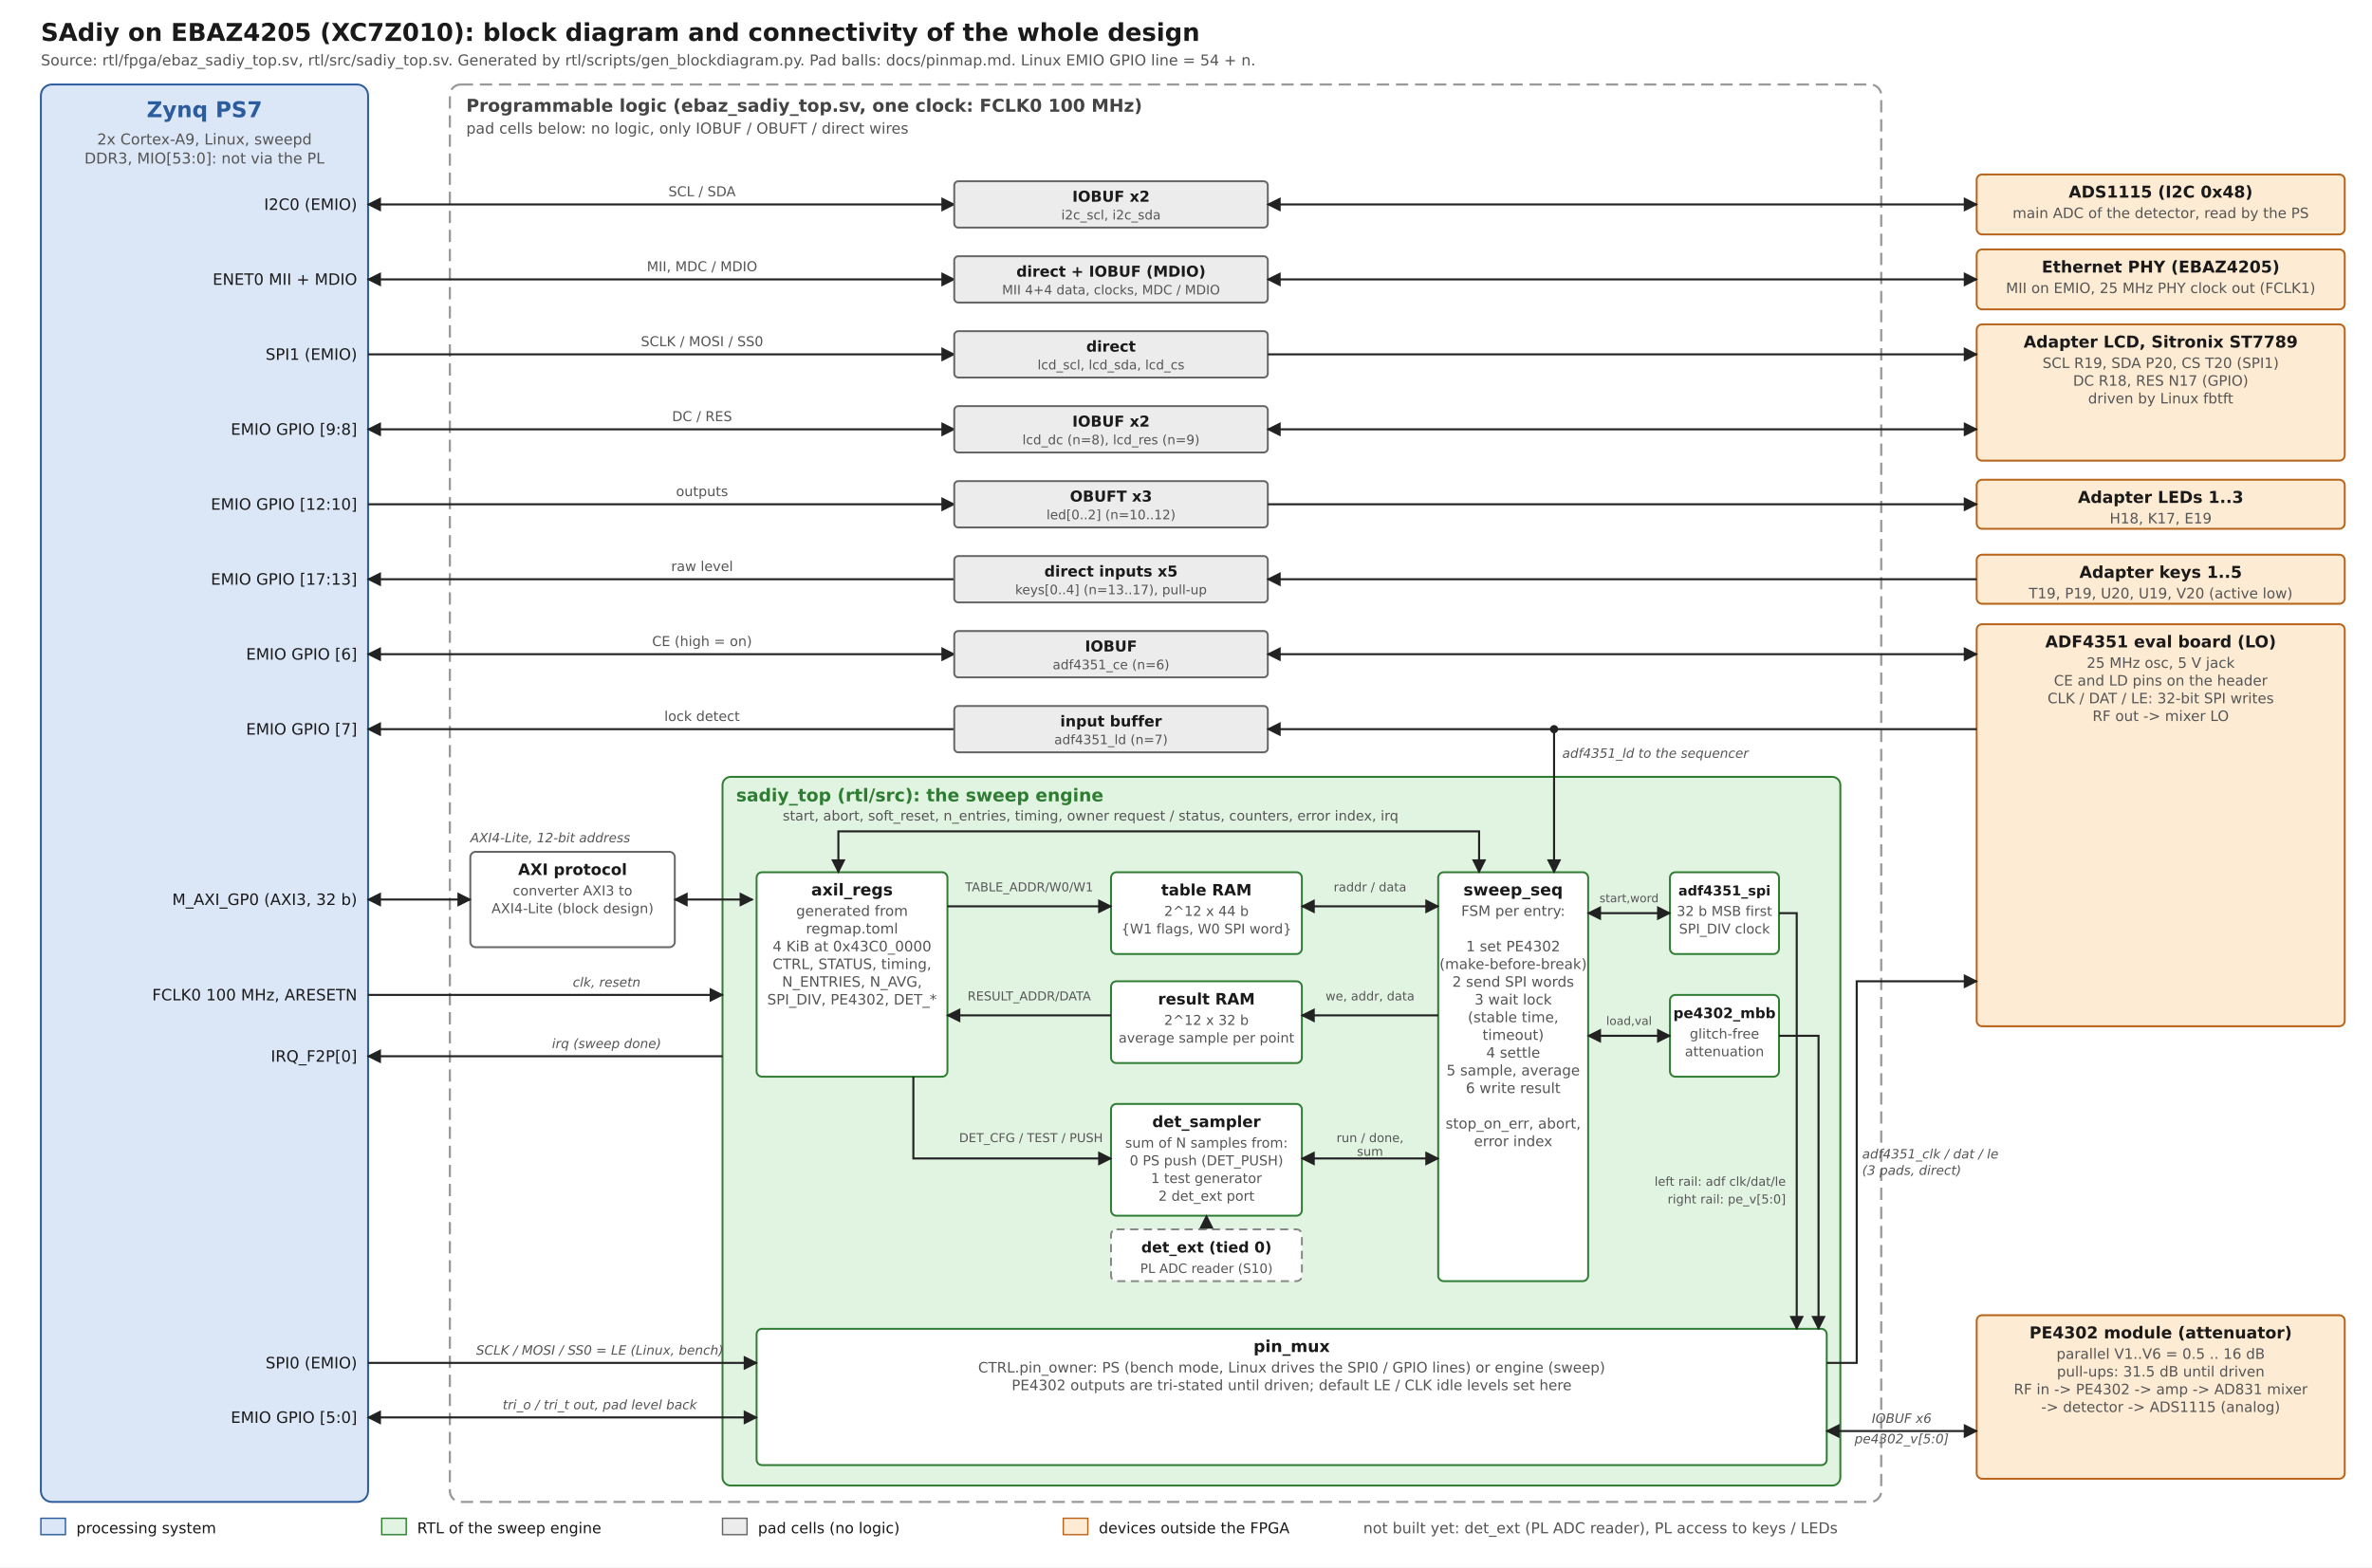
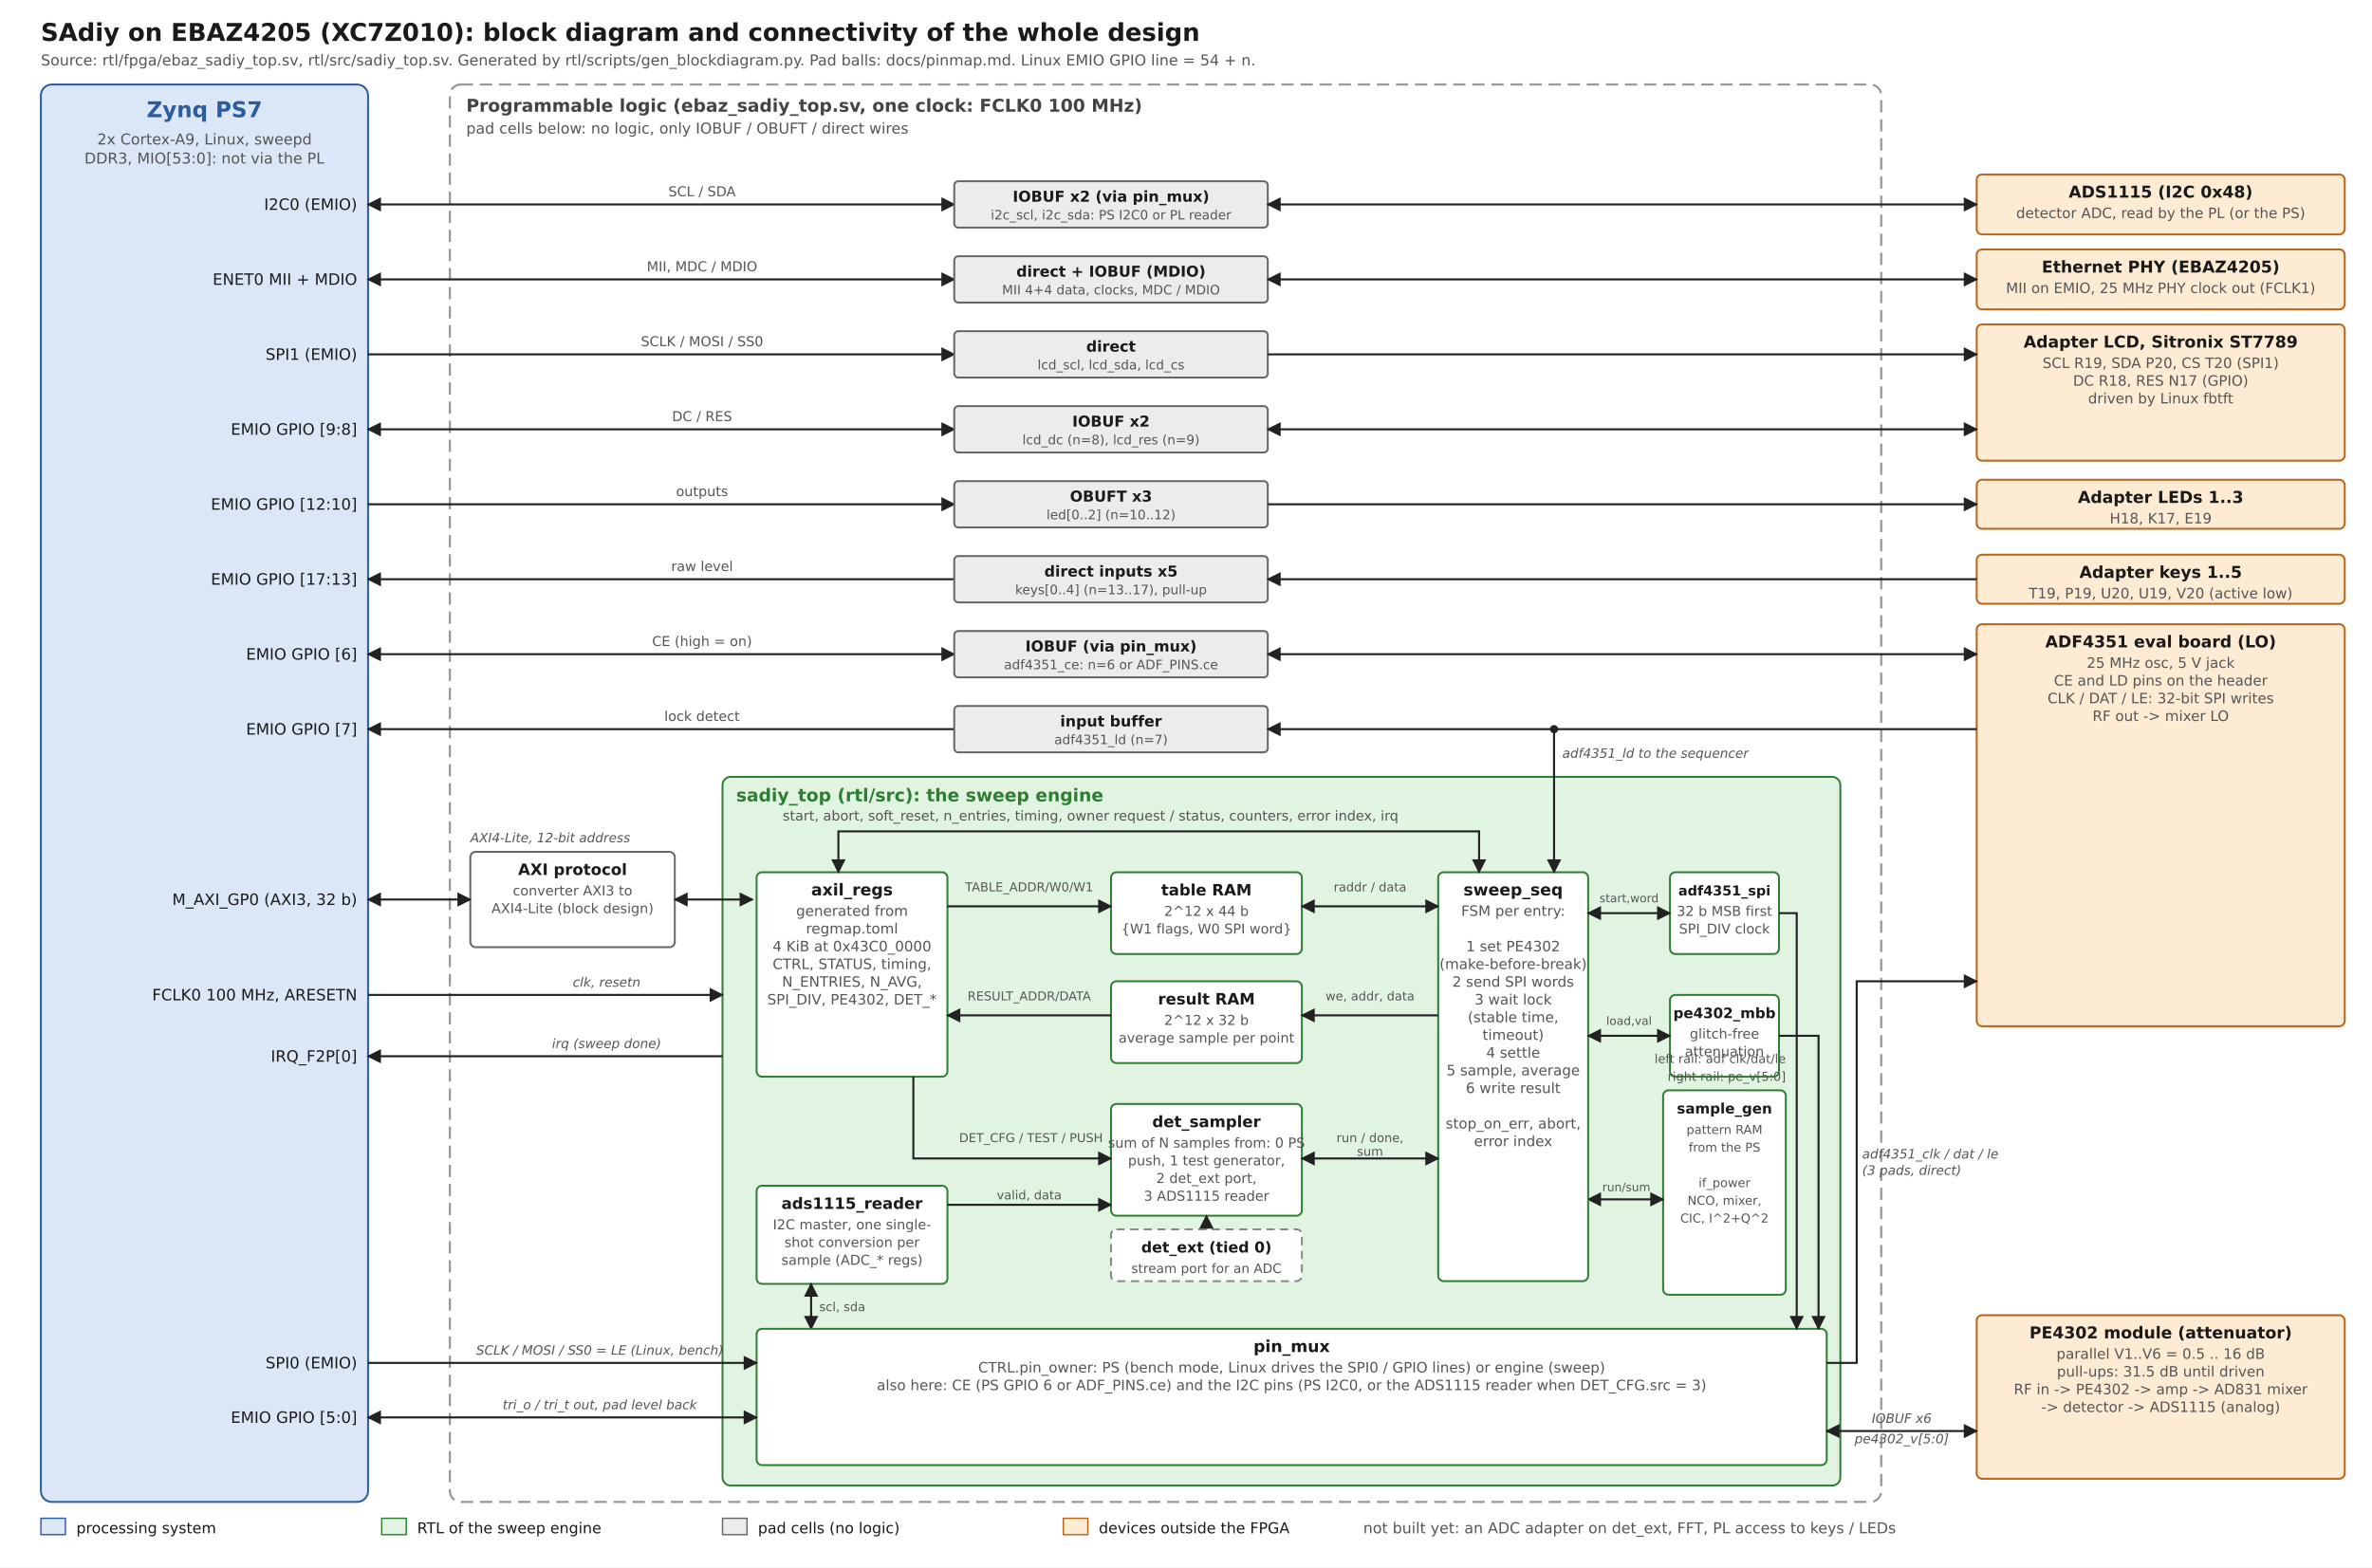
<svg xmlns="http://www.w3.org/2000/svg" viewBox="0 0 1740 1150" width="1740" height="1150" font-family="DejaVu Sans, Verdana, sans-serif">
  <defs>
    <marker id="ah" viewBox="0 0 10 10" refX="9" refY="5" markerWidth="7" markerHeight="7" orient="auto-start-reverse">
      <path d="M0,0 L10,5 L0,10 z" fill="#222" />
    </marker>
  </defs>
  <rect width="1740" height="1150" fill="#fff" />
  <text x="30" y="30" font-size="18" text-anchor="start" font-weight="bold" fill="#1a1a1a">SAdiy on EBAZ4205 (XC7Z010): block diagram and connectivity of the whole design</text>
  <text x="30" y="48" font-size="11" text-anchor="start" font-weight="normal" fill="#555">Source: rtl/fpga/ebaz_sadiy_top.sv, rtl/src/sadiy_top.sv. Generated by rtl/scripts/gen_blockdiagram.py. Pad balls: docs/pinmap.md. Linux EMIO GPIO line = 54 + n.</text>
  <rect x="30" y="62" width="240" height="1040" rx="8" fill="#dbe7f7" stroke="#2b5c9e" stroke-width="1.4" />
  <text x="150.0" y="86" font-size="16" text-anchor="middle" font-weight="bold" fill="#2b5c9e">Zynq PS7</text>
  <text x="150.0" y="106" font-size="11" text-anchor="middle" font-weight="normal" fill="#555">2x Cortex-A9, Linux, sweepd</text>
  <text x="150.0" y="120" font-size="11" text-anchor="middle" font-weight="normal" fill="#555">DDR3, MIO[53:0]: not via the PL</text>
  <text x="262" y="154" font-size="11.5" text-anchor="end" font-weight="normal" fill="#1a1a1a">I2C0 (EMIO)</text>
  <text x="262" y="209" font-size="11.5" text-anchor="end" font-weight="normal" fill="#1a1a1a">ENET0 MII + MDIO</text>
  <text x="262" y="264" font-size="11.5" text-anchor="end" font-weight="normal" fill="#1a1a1a">SPI1 (EMIO)</text>
  <text x="262" y="319" font-size="11.5" text-anchor="end" font-weight="normal" fill="#1a1a1a">EMIO GPIO [9:8]</text>
  <text x="262" y="374" font-size="11.5" text-anchor="end" font-weight="normal" fill="#1a1a1a">EMIO GPIO [12:10]</text>
  <text x="262" y="429" font-size="11.5" text-anchor="end" font-weight="normal" fill="#1a1a1a">EMIO GPIO [17:13]</text>
  <text x="262" y="484" font-size="11.5" text-anchor="end" font-weight="normal" fill="#1a1a1a">EMIO GPIO [6]</text>
  <text x="262" y="539" font-size="11.5" text-anchor="end" font-weight="normal" fill="#1a1a1a">EMIO GPIO [7]</text>
  <text x="262" y="664" font-size="11.5" text-anchor="end" font-weight="normal" fill="#1a1a1a">M_AXI_GP0 (AXI3, 32 b)</text>
  <text x="262" y="734" font-size="11.5" text-anchor="end" font-weight="normal" fill="#1a1a1a">FCLK0 100 MHz, ARESETN</text>
  <text x="262" y="779" font-size="11.5" text-anchor="end" font-weight="normal" fill="#1a1a1a">IRQ_F2P[0]</text>
  <text x="262" y="1004" font-size="11.5" text-anchor="end" font-weight="normal" fill="#1a1a1a">SPI0 (EMIO)</text>
  <text x="262" y="1044" font-size="11.5" text-anchor="end" font-weight="normal" fill="#1a1a1a">EMIO GPIO [5:0]</text>
  <rect x="330" y="62" width="1050" height="1040" rx="8" fill="none" stroke="#999" stroke-width="1.6" stroke-dasharray="9 5" />
  <text x="342" y="82" font-size="13" text-anchor="start" font-weight="bold" fill="#444">Programmable logic (ebaz_sadiy_top.sv, one clock: FCLK0 100 MHz)</text>
  <text x="342" y="98" font-size="11" text-anchor="start" font-weight="normal" fill="#555">pad cells below: no logic, only IOBUF / OBUFT / direct wires</text>
  <rect x="1450" y="128" width="270" height="44" rx="4" fill="#fdebd3" stroke="#b8651b" stroke-width="1.4" />
  <text x="1585.0" y="145" font-size="12" text-anchor="middle" font-weight="bold" fill="#1a1a1a">ADS1115 (I2C 0x48)</text>
-   <text x="1585.0" y="160" font-size="10.5" text-anchor="middle" font-weight="normal" fill="#555">main ADC of the detector, read by the PS</text>
+   <text x="1585.0" y="160" font-size="10.5" text-anchor="middle" font-weight="normal" fill="#555">detector ADC, read by the PL (or the PS)</text>
  <rect x="1450" y="183" width="270" height="44" rx="4" fill="#fdebd3" stroke="#b8651b" stroke-width="1.4" />
  <text x="1585.0" y="200" font-size="12" text-anchor="middle" font-weight="bold" fill="#1a1a1a">Ethernet PHY (EBAZ4205)</text>
  <text x="1585.0" y="215" font-size="10.5" text-anchor="middle" font-weight="normal" fill="#555">MII on EMIO, 25 MHz PHY clock out (FCLK1)</text>
  <rect x="1450" y="238" width="270" height="100" rx="4" fill="#fdebd3" stroke="#b8651b" stroke-width="1.4" />
  <text x="1585.0" y="255" font-size="12" text-anchor="middle" font-weight="bold" fill="#1a1a1a">Adapter LCD, Sitronix ST7789</text>
  <text x="1585.0" y="270" font-size="10.5" text-anchor="middle" font-weight="normal" fill="#555">SCL R19, SDA P20, CS T20 (SPI1)</text>
  <text x="1585.0" y="283" font-size="10.5" text-anchor="middle" font-weight="normal" fill="#555">DC R18, RES N17 (GPIO)</text>
  <text x="1585.0" y="296" font-size="10.5" text-anchor="middle" font-weight="normal" fill="#555">driven by Linux fbtft</text>
  <rect x="1450" y="352" width="270" height="36" rx="4" fill="#fdebd3" stroke="#b8651b" stroke-width="1.4" />
  <text x="1585.0" y="369" font-size="12" text-anchor="middle" font-weight="bold" fill="#1a1a1a">Adapter LEDs 1..3</text>
  <text x="1585.0" y="384" font-size="10.5" text-anchor="middle" font-weight="normal" fill="#555">H18, K17, E19</text>
  <rect x="1450" y="407" width="270" height="36" rx="4" fill="#fdebd3" stroke="#b8651b" stroke-width="1.4" />
  <text x="1585.0" y="424" font-size="12" text-anchor="middle" font-weight="bold" fill="#1a1a1a">Adapter keys 1..5</text>
  <text x="1585.0" y="439" font-size="10.5" text-anchor="middle" font-weight="normal" fill="#555">T19, P19, U20, U19, V20 (active low)</text>
  <rect x="1450" y="458" width="270" height="295" rx="4" fill="#fdebd3" stroke="#b8651b" stroke-width="1.4" />
  <text x="1585.0" y="475" font-size="12" text-anchor="middle" font-weight="bold" fill="#1a1a1a">ADF4351 eval board (LO)</text>
  <text x="1585.0" y="490" font-size="10.5" text-anchor="middle" font-weight="normal" fill="#555">25 MHz osc, 5 V jack</text>
  <text x="1585.0" y="503" font-size="10.5" text-anchor="middle" font-weight="normal" fill="#555">CE and LD pins on the header</text>
  <text x="1585.0" y="516" font-size="10.5" text-anchor="middle" font-weight="normal" fill="#555">CLK / DAT / LE: 32-bit SPI writes</text>
  <text x="1585.0" y="529" font-size="10.5" text-anchor="middle" font-weight="normal" fill="#555">RF out -&gt; mixer LO</text>
  <rect x="1450" y="965" width="270" height="120" rx="4" fill="#fdebd3" stroke="#b8651b" stroke-width="1.4" />
  <text x="1585.0" y="982" font-size="12" text-anchor="middle" font-weight="bold" fill="#1a1a1a">PE4302 module (attenuator)</text>
  <text x="1585.0" y="997" font-size="10.5" text-anchor="middle" font-weight="normal" fill="#555">parallel V1..V6 = 0.5 .. 16 dB</text>
  <text x="1585.0" y="1010" font-size="10.5" text-anchor="middle" font-weight="normal" fill="#555">pull-ups: 31.5 dB until driven</text>
  <text x="1585.0" y="1023" font-size="10.5" text-anchor="middle" font-weight="normal" fill="#555">RF in -&gt; PE4302 -&gt; amp -&gt; AD831 mixer</text>
  <text x="1585.0" y="1036" font-size="10.5" text-anchor="middle" font-weight="normal" fill="#555">-&gt; detector -&gt; ADS1115 (analog)</text>
  <polyline points="270,150 700,150" fill="none" stroke="#222" stroke-width="1.5" marker-start="url(#ah)" marker-end="url(#ah)" />
  <rect x="700" y="133.0" width="230" height="34" rx="3" fill="#ececec" stroke="#666" stroke-width="1.4" />
-   <text x="815.0" y="148" font-size="11" text-anchor="middle" font-weight="bold" fill="#1a1a1a">IOBUF x2</text>
-   <text x="815.0" y="161" font-size="9.5" text-anchor="middle" font-weight="normal" fill="#555">i2c_scl, i2c_sda</text>
+   <text x="815.0" y="148" font-size="11" text-anchor="middle" font-weight="bold" fill="#1a1a1a">IOBUF x2 (via pin_mux)</text>
+   <text x="815.0" y="161" font-size="9.5" text-anchor="middle" font-weight="normal" fill="#555">i2c_scl, i2c_sda: PS I2C0 or PL reader</text>
  <polyline points="930,150 1450,150" fill="none" stroke="#222" stroke-width="1.5" marker-start="url(#ah)" marker-end="url(#ah)" />
  <text x="515" y="144" font-size="10" text-anchor="middle" font-weight="normal" fill="#555">SCL / SDA</text>
  <polyline points="270,205 700,205" fill="none" stroke="#222" stroke-width="1.5" marker-start="url(#ah)" marker-end="url(#ah)" />
  <rect x="700" y="188.0" width="230" height="34" rx="3" fill="#ececec" stroke="#666" stroke-width="1.4" />
  <text x="815.0" y="203" font-size="11" text-anchor="middle" font-weight="bold" fill="#1a1a1a">direct + IOBUF (MDIO)</text>
  <text x="815.0" y="216" font-size="9.5" text-anchor="middle" font-weight="normal" fill="#555">MII 4+4 data, clocks, MDC / MDIO</text>
  <polyline points="930,205 1450,205" fill="none" stroke="#222" stroke-width="1.5" marker-start="url(#ah)" marker-end="url(#ah)" />
  <text x="515" y="199" font-size="10" text-anchor="middle" font-weight="normal" fill="#555">MII, MDC / MDIO</text>
  <polyline points="270,260 700,260" fill="none" stroke="#222" stroke-width="1.5" marker-end="url(#ah)" />
  <rect x="700" y="243.0" width="230" height="34" rx="3" fill="#ececec" stroke="#666" stroke-width="1.4" />
  <text x="815.0" y="258" font-size="11" text-anchor="middle" font-weight="bold" fill="#1a1a1a">direct</text>
  <text x="815.0" y="271" font-size="9.5" text-anchor="middle" font-weight="normal" fill="#555">lcd_scl, lcd_sda, lcd_cs</text>
  <polyline points="930,260 1450,260" fill="none" stroke="#222" stroke-width="1.5" marker-end="url(#ah)" />
  <text x="515" y="254" font-size="10" text-anchor="middle" font-weight="normal" fill="#555">SCLK / MOSI / SS0</text>
  <polyline points="270,315 700,315" fill="none" stroke="#222" stroke-width="1.5" marker-start="url(#ah)" marker-end="url(#ah)" />
  <rect x="700" y="298.0" width="230" height="34" rx="3" fill="#ececec" stroke="#666" stroke-width="1.4" />
  <text x="815.0" y="313" font-size="11" text-anchor="middle" font-weight="bold" fill="#1a1a1a">IOBUF x2</text>
  <text x="815.0" y="326" font-size="9.5" text-anchor="middle" font-weight="normal" fill="#555">lcd_dc (n=8), lcd_res (n=9)</text>
  <polyline points="930,315 1450,315" fill="none" stroke="#222" stroke-width="1.5" marker-start="url(#ah)" marker-end="url(#ah)" />
  <text x="515" y="309" font-size="10" text-anchor="middle" font-weight="normal" fill="#555">DC / RES</text>
  <polyline points="270,370 700,370" fill="none" stroke="#222" stroke-width="1.5" marker-end="url(#ah)" />
  <rect x="700" y="353.0" width="230" height="34" rx="3" fill="#ececec" stroke="#666" stroke-width="1.4" />
  <text x="815.0" y="368" font-size="11" text-anchor="middle" font-weight="bold" fill="#1a1a1a">OBUFT x3</text>
  <text x="815.0" y="381" font-size="9.5" text-anchor="middle" font-weight="normal" fill="#555">led[0..2] (n=10..12)</text>
  <polyline points="930,370 1450,370" fill="none" stroke="#222" stroke-width="1.5" marker-end="url(#ah)" />
  <text x="515" y="364" font-size="10" text-anchor="middle" font-weight="normal" fill="#555">outputs</text>
  <polyline points="700,425 270,425" fill="none" stroke="#222" stroke-width="1.5" marker-end="url(#ah)" />
  <rect x="700" y="408.0" width="230" height="34" rx="3" fill="#ececec" stroke="#666" stroke-width="1.4" />
  <text x="815.0" y="423" font-size="11" text-anchor="middle" font-weight="bold" fill="#1a1a1a">direct inputs x5</text>
  <text x="815.0" y="436" font-size="9.5" text-anchor="middle" font-weight="normal" fill="#555">keys[0..4] (n=13..17), pull-up</text>
  <polyline points="1450,425 930,425" fill="none" stroke="#222" stroke-width="1.5" marker-end="url(#ah)" />
  <text x="515" y="419" font-size="10" text-anchor="middle" font-weight="normal" fill="#555">raw level</text>
  <polyline points="270,480 700,480" fill="none" stroke="#222" stroke-width="1.5" marker-start="url(#ah)" marker-end="url(#ah)" />
  <rect x="700" y="463.0" width="230" height="34" rx="3" fill="#ececec" stroke="#666" stroke-width="1.4" />
-   <text x="815.0" y="478" font-size="11" text-anchor="middle" font-weight="bold" fill="#1a1a1a">IOBUF</text>
-   <text x="815.0" y="491" font-size="9.5" text-anchor="middle" font-weight="normal" fill="#555">adf4351_ce (n=6)</text>
+   <text x="815.0" y="478" font-size="11" text-anchor="middle" font-weight="bold" fill="#1a1a1a">IOBUF (via pin_mux)</text>
+   <text x="815.0" y="491" font-size="9.5" text-anchor="middle" font-weight="normal" fill="#555">adf4351_ce: n=6 or ADF_PINS.ce</text>
  <polyline points="930,480 1450,480" fill="none" stroke="#222" stroke-width="1.5" marker-start="url(#ah)" marker-end="url(#ah)" />
  <text x="515" y="474" font-size="10" text-anchor="middle" font-weight="normal" fill="#555">CE (high = on)</text>
  <polyline points="700,535 270,535" fill="none" stroke="#222" stroke-width="1.5" marker-end="url(#ah)" />
  <rect x="700" y="518.0" width="230" height="34" rx="3" fill="#ececec" stroke="#666" stroke-width="1.4" />
  <text x="815.0" y="533" font-size="11" text-anchor="middle" font-weight="bold" fill="#1a1a1a">input buffer</text>
  <text x="815.0" y="546" font-size="9.5" text-anchor="middle" font-weight="normal" fill="#555">adf4351_ld (n=7)</text>
  <polyline points="1450,535 930,535" fill="none" stroke="#222" stroke-width="1.5" marker-end="url(#ah)" />
  <text x="515" y="529" font-size="10" text-anchor="middle" font-weight="normal" fill="#555">lock detect</text>
  <rect x="530" y="570" width="820" height="520" rx="6" fill="#e1f3e1" stroke="#2f7d32" stroke-width="1.4" />
  <text x="540" y="588" font-size="13" text-anchor="start" font-weight="bold" fill="#2f7d32">sadiy_top (rtl/src): the sweep engine</text>
  <rect x="345" y="625" width="150" height="70" rx="4" fill="#fff" stroke="#666" stroke-width="1.4" />
  <text x="420.0" y="642" font-size="11.5" text-anchor="middle" font-weight="bold" fill="#1a1a1a">AXI protocol</text>
  <text x="420.0" y="657" font-size="10.0" text-anchor="middle" font-weight="normal" fill="#555">converter AXI3 to</text>
  <text x="420.0" y="670" font-size="10.0" text-anchor="middle" font-weight="normal" fill="#555">AXI4-Lite (block design)</text>
  <polyline points="270,660 345,660" fill="none" stroke="#222" stroke-width="1.5" marker-start="url(#ah)" marker-end="url(#ah)" />
  <polyline points="495,660 552,660" fill="none" stroke="#222" stroke-width="1.5" marker-start="url(#ah)" marker-end="url(#ah)" />
  <text x="345" y="618" font-size="9.5" text-anchor="start" font-weight="normal" fill="#555" font-style="italic">AXI4-Lite, 12-bit address</text>
  <polyline points="270,730 530,730" fill="none" stroke="#222" stroke-width="1.5" marker-end="url(#ah)" />
  <text x="445" y="724" font-size="9.5" text-anchor="middle" font-weight="normal" fill="#555" font-style="italic">clk, resetn</text>
  <polyline points="530,775 270,775" fill="none" stroke="#222" stroke-width="1.5" marker-end="url(#ah)" />
  <text x="445" y="769" font-size="9.5" text-anchor="middle" font-weight="normal" fill="#555" font-style="italic">irq (sweep done)</text>
  <rect x="555" y="640" width="140" height="150" rx="4" fill="#fff" stroke="#2f7d32" stroke-width="1.4" />
  <text x="625.0" y="657" font-size="12" text-anchor="middle" font-weight="bold" fill="#1a1a1a">axil_regs</text>
  <text x="625.0" y="672" font-size="10.5" text-anchor="middle" font-weight="normal" fill="#555">generated from</text>
  <text x="625.0" y="685" font-size="10.5" text-anchor="middle" font-weight="normal" fill="#555">regmap.toml</text>
  <text x="625.0" y="698" font-size="10.5" text-anchor="middle" font-weight="normal" fill="#555">4 KiB at 0x43C0_0000</text>
  <text x="625.0" y="711" font-size="10.5" text-anchor="middle" font-weight="normal" fill="#555">CTRL, STATUS, timing,</text>
  <text x="625.0" y="724" font-size="10.5" text-anchor="middle" font-weight="normal" fill="#555">N_ENTRIES, N_AVG,</text>
  <text x="625.0" y="737" font-size="10.5" text-anchor="middle" font-weight="normal" fill="#555">SPI_DIV, PE4302, DET_*</text>
  <rect x="815" y="640" width="140" height="60" rx="4" fill="#fff" stroke="#2f7d32" stroke-width="1.4" />
  <text x="885.0" y="657" font-size="11.5" text-anchor="middle" font-weight="bold" fill="#1a1a1a">table RAM</text>
  <text x="885.0" y="672" font-size="10.0" text-anchor="middle" font-weight="normal" fill="#555">2^12 x 44 b</text>
  <text x="885.0" y="685" font-size="10.0" text-anchor="middle" font-weight="normal" fill="#555">{W1 flags, W0 SPI word}</text>
  <rect x="815" y="720" width="140" height="60" rx="4" fill="#fff" stroke="#2f7d32" stroke-width="1.4" />
  <text x="885.0" y="737" font-size="11.5" text-anchor="middle" font-weight="bold" fill="#1a1a1a">result RAM</text>
  <text x="885.0" y="752" font-size="10.0" text-anchor="middle" font-weight="normal" fill="#555">2^12 x 32 b</text>
  <text x="885.0" y="765" font-size="10.0" text-anchor="middle" font-weight="normal" fill="#555">average sample per point</text>
  <rect x="815" y="810" width="140" height="82" rx="4" fill="#fff" stroke="#2f7d32" stroke-width="1.4" />
  <text x="885.0" y="827" font-size="11.5" text-anchor="middle" font-weight="bold" fill="#1a1a1a">det_sampler</text>
-   <text x="885.0" y="842" font-size="10.0" text-anchor="middle" font-weight="normal" fill="#555">sum of N samples from:</text>
-   <text x="885.0" y="855" font-size="10.0" text-anchor="middle" font-weight="normal" fill="#555">0 PS push (DET_PUSH)</text>
-   <text x="885.0" y="868" font-size="10.0" text-anchor="middle" font-weight="normal" fill="#555">1 test generator</text>
-   <text x="885.0" y="881" font-size="10.0" text-anchor="middle" font-weight="normal" fill="#555">2 det_ext port</text>
+   <text x="885.0" y="842" font-size="10.0" text-anchor="middle" font-weight="normal" fill="#555">sum of N samples from: 0 PS</text>
+   <text x="885.0" y="855" font-size="10.0" text-anchor="middle" font-weight="normal" fill="#555">push, 1 test generator,</text>
+   <text x="885.0" y="868" font-size="10.0" text-anchor="middle" font-weight="normal" fill="#555">2 det_ext port,</text>
+   <text x="885.0" y="881" font-size="10.0" text-anchor="middle" font-weight="normal" fill="#555">3 ADS1115 reader</text>
  <rect x="815" y="902" width="140" height="38" rx="4" fill="#fff" stroke="#888" stroke-width="1.4" stroke-dasharray="6 4" />
  <text x="885.0" y="919" font-size="11" text-anchor="middle" font-weight="bold" fill="#1a1a1a">det_ext (tied 0)</text>
-   <text x="885.0" y="934" font-size="9.5" text-anchor="middle" font-weight="normal" fill="#555">PL ADC reader (S10)</text>
+   <text x="885.0" y="934" font-size="9.5" text-anchor="middle" font-weight="normal" fill="#555">stream port for an ADC</text>
+   <rect x="1220" y="800" width="90" height="150" rx="4" fill="#fff" stroke="#2f7d32" stroke-width="1.4" />
+   <text x="1265.0" y="817" font-size="10.5" text-anchor="middle" font-weight="bold" fill="#1a1a1a">sample_gen</text>
+   <text x="1265.0" y="832" font-size="9.0" text-anchor="middle" font-weight="normal" fill="#555">pattern RAM</text>
+   <text x="1265.0" y="845" font-size="9.0" text-anchor="middle" font-weight="normal" fill="#555">from the PS</text>
+   <text x="1265.0" y="858" font-size="9.0" text-anchor="middle" font-weight="normal" fill="#555" />
+   <text x="1265.0" y="871" font-size="9.0" text-anchor="middle" font-weight="normal" fill="#555">if_power</text>
+   <text x="1265.0" y="884" font-size="9.0" text-anchor="middle" font-weight="normal" fill="#555">NCO, mixer,</text>
+   <text x="1265.0" y="897" font-size="9.0" text-anchor="middle" font-weight="normal" fill="#555">CIC, I^2+Q^2</text>
+   <polyline points="1220,880 1165,880" fill="none" stroke="#222" stroke-width="1.5" marker-start="url(#ah)" marker-end="url(#ah)" />
+   <text x="1193.0" y="874" font-size="8.5" text-anchor="middle" font-weight="normal" fill="#555">run/sum</text>
+   <rect x="555" y="870" width="140" height="72" rx="4" fill="#fff" stroke="#2f7d32" stroke-width="1.4" />
+   <text x="625.0" y="887" font-size="11.5" text-anchor="middle" font-weight="bold" fill="#1a1a1a">ads1115_reader</text>
+   <text x="625.0" y="902" font-size="10.0" text-anchor="middle" font-weight="normal" fill="#555">I2C master, one single-</text>
+   <text x="625.0" y="915" font-size="10.0" text-anchor="middle" font-weight="normal" fill="#555">shot conversion per</text>
+   <text x="625.0" y="928" font-size="10.0" text-anchor="middle" font-weight="normal" fill="#555">sample (ADC_* regs)</text>
+   <polyline points="695,884 815,884" fill="none" stroke="#222" stroke-width="1.5" marker-end="url(#ah)" />
+   <text x="755.0" y="880" font-size="9" text-anchor="middle" font-weight="normal" fill="#555">valid, data</text>
+   <polyline points="595,942 595,975" fill="none" stroke="#222" stroke-width="1.5" marker-start="url(#ah)" marker-end="url(#ah)" />
+   <text x="601" y="962" font-size="9" text-anchor="start" font-weight="normal" fill="#555">scl, sda</text>
  <polyline points="885.0,902 885.0,892" fill="none" stroke="#888" stroke-width="1.5" stroke-dasharray="5 3" marker-end="url(#ah)" />
  <rect x="1055" y="640" width="110" height="300" rx="4" fill="#fff" stroke="#2f7d32" stroke-width="1.4" />
  <text x="1110.0" y="657" font-size="12" text-anchor="middle" font-weight="bold" fill="#1a1a1a">sweep_seq</text>
  <text x="1110.0" y="672" font-size="10.5" text-anchor="middle" font-weight="normal" fill="#555">FSM per entry:</text>
  <text x="1110.0" y="685" font-size="10.5" text-anchor="middle" font-weight="normal" fill="#555" />
  <text x="1110.0" y="698" font-size="10.5" text-anchor="middle" font-weight="normal" fill="#555">1 set PE4302</text>
  <text x="1110.0" y="711" font-size="10.5" text-anchor="middle" font-weight="normal" fill="#555">  (make-before-break)</text>
  <text x="1110.0" y="724" font-size="10.5" text-anchor="middle" font-weight="normal" fill="#555">2 send SPI words</text>
  <text x="1110.0" y="737" font-size="10.5" text-anchor="middle" font-weight="normal" fill="#555">3 wait lock</text>
  <text x="1110.0" y="750" font-size="10.5" text-anchor="middle" font-weight="normal" fill="#555">  (stable time,</text>
  <text x="1110.0" y="763" font-size="10.5" text-anchor="middle" font-weight="normal" fill="#555">  timeout)</text>
  <text x="1110.0" y="776" font-size="10.5" text-anchor="middle" font-weight="normal" fill="#555">4 settle</text>
  <text x="1110.0" y="789" font-size="10.5" text-anchor="middle" font-weight="normal" fill="#555">5 sample, average</text>
  <text x="1110.0" y="802" font-size="10.5" text-anchor="middle" font-weight="normal" fill="#555">6 write result</text>
  <text x="1110.0" y="815" font-size="10.5" text-anchor="middle" font-weight="normal" fill="#555" />
  <text x="1110.0" y="828" font-size="10.5" text-anchor="middle" font-weight="normal" fill="#555">stop_on_err, abort,</text>
  <text x="1110.0" y="841" font-size="10.5" text-anchor="middle" font-weight="normal" fill="#555">error index</text>
  <rect x="1225" y="640" width="80" height="60" rx="4" fill="#fff" stroke="#2f7d32" stroke-width="1.4" />
  <text x="1265.0" y="657" font-size="10" text-anchor="middle" font-weight="bold" fill="#1a1a1a">adf4351_spi</text>
  <text x="1265.0" y="672" font-size="10.0" text-anchor="middle" font-weight="normal" fill="#555">32 b MSB first</text>
  <text x="1265.0" y="685" font-size="10.0" text-anchor="middle" font-weight="normal" fill="#555">SPI_DIV clock</text>
  <rect x="1225" y="730" width="80" height="60" rx="4" fill="#fff" stroke="#2f7d32" stroke-width="1.4" />
  <text x="1265.0" y="747" font-size="10.5" text-anchor="middle" font-weight="bold" fill="#1a1a1a">pe4302_mbb</text>
  <text x="1265.0" y="762" font-size="10.0" text-anchor="middle" font-weight="normal" fill="#555">glitch-free</text>
  <text x="1265.0" y="775" font-size="10.0" text-anchor="middle" font-weight="normal" fill="#555">attenuation</text>
  <rect x="555" y="975" width="785" height="100" rx="4" fill="#fff" stroke="#2f7d32" stroke-width="1.4" />
  <text x="947.5" y="992" font-size="12" text-anchor="middle" font-weight="bold" fill="#1a1a1a">pin_mux</text>
  <text x="947.5" y="1007" font-size="10.5" text-anchor="middle" font-weight="normal" fill="#555">CTRL.pin_owner: PS (bench mode, Linux drives the SPI0 / GPIO lines)  or  engine (sweep)</text>
-   <text x="947.5" y="1020" font-size="10.5" text-anchor="middle" font-weight="normal" fill="#555">PE4302 outputs are tri-stated until driven; default LE / CLK idle levels set here</text>
+   <text x="947.5" y="1020" font-size="10.5" text-anchor="middle" font-weight="normal" fill="#555">also here: CE (PS GPIO 6 or ADF_PINS.ce) and the I2C pins (PS I2C0, or the ADS1115 reader when DET_CFG.src = 3)</text>
  <polyline points="615,640 615,610 1085,610 1085,640" fill="none" stroke="#222" stroke-width="1.5" marker-start="url(#ah)" marker-end="url(#ah)" />
  <text x="800" y="602" font-size="10" text-anchor="middle" font-weight="normal" fill="#555">start, abort, soft_reset, n_entries, timing, owner request  /  status, counters, error index, irq</text>
  <polyline points="695,665 815,665" fill="none" stroke="#222" stroke-width="1.5" marker-end="url(#ah)" />
  <text x="755.0" y="654" font-size="9" text-anchor="middle" font-weight="normal" fill="#555">TABLE_ADDR/W0/W1</text>
  <polyline points="815,745 695,745" fill="none" stroke="#222" stroke-width="1.5" marker-end="url(#ah)" />
  <text x="755.0" y="734" font-size="9" text-anchor="middle" font-weight="normal" fill="#555">RESULT_ADDR/DATA</text>
  <polyline points="670,790 670,850 815,850" fill="none" stroke="#222" stroke-width="1.5" marker-end="url(#ah)" />
  <text x="809" y="838" font-size="9" text-anchor="end" font-weight="normal" fill="#555">DET_CFG / TEST / PUSH</text>
  <polyline points="1055,665 955,665" fill="none" stroke="#222" stroke-width="1.5" marker-start="url(#ah)" marker-end="url(#ah)" />
  <text x="1005.0" y="654" font-size="9" text-anchor="middle" font-weight="normal" fill="#555">raddr / data</text>
  <polyline points="1055,745 955,745" fill="none" stroke="#222" stroke-width="1.5" marker-end="url(#ah)" />
  <text x="1005.0" y="734" font-size="9" text-anchor="middle" font-weight="normal" fill="#555">we, addr, data</text>
  <polyline points="1055,850 955,850" fill="none" stroke="#222" stroke-width="1.5" marker-start="url(#ah)" marker-end="url(#ah)" />
  <text x="1005.0" y="838" font-size="9" text-anchor="middle" font-weight="normal" fill="#555">run / done,</text>
  <text x="1005.0" y="848" font-size="9" text-anchor="middle" font-weight="normal" fill="#555">sum</text>
  <polyline points="1165,670 1225,670" fill="none" stroke="#222" stroke-width="1.5" marker-start="url(#ah)" marker-end="url(#ah)" />
  <text x="1195.0" y="662" font-size="8.5" text-anchor="middle" font-weight="normal" fill="#555">start,word</text>
  <polyline points="1165,760 1225,760" fill="none" stroke="#222" stroke-width="1.5" marker-start="url(#ah)" marker-end="url(#ah)" />
  <text x="1195.0" y="752" font-size="8.5" text-anchor="middle" font-weight="normal" fill="#555">load,val</text>
  <polyline points="1305,670 1318,670 1318,975" fill="none" stroke="#222" stroke-width="1.5" marker-end="url(#ah)" />
  <polyline points="1305,760 1334,760 1334,975" fill="none" stroke="#222" stroke-width="1.5" marker-end="url(#ah)" />
-   <text x="1310" y="870" font-size="9" text-anchor="end" font-weight="normal" fill="#555">left rail: adf clk/dat/le</text>
-   <text x="1310" y="883" font-size="9" text-anchor="end" font-weight="normal" fill="#555">right rail: pe_v[5:0]</text>
+   <text x="1310" y="780" font-size="9" text-anchor="end" font-weight="normal" fill="#555">left rail: adf clk/dat/le</text>
+   <text x="1310" y="793" font-size="9" text-anchor="end" font-weight="normal" fill="#555">right rail: pe_v[5:0]</text>
  <polyline points="1140,535 1140,640" fill="none" stroke="#222" stroke-width="1.5" marker-end="url(#ah)" />
  <circle cx="1140" cy="535" r="3" fill="#222" />
  <text x="1146" y="556" font-size="9.5" text-anchor="start" font-weight="normal" fill="#555" font-style="italic">adf4351_ld to the sequencer</text>
  <polyline points="270,1000 555,1000" fill="none" stroke="#222" stroke-width="1.5" marker-end="url(#ah)" />
  <text x="440" y="994" font-size="9.5" text-anchor="middle" font-weight="normal" fill="#555" font-style="italic">SCLK / MOSI / SS0 = LE (Linux, bench)</text>
  <polyline points="270,1040 555,1040" fill="none" stroke="#222" stroke-width="1.5" marker-start="url(#ah)" marker-end="url(#ah)" />
  <text x="440" y="1034" font-size="9.5" text-anchor="middle" font-weight="normal" fill="#555" font-style="italic">tri_o / tri_t out, pad level back</text>
  <polyline points="1340,1000 1362,1000 1362,720 1450,720" fill="none" stroke="#222" stroke-width="1.5" marker-end="url(#ah)" />
  <text x="1366" y="850" font-size="9.5" text-anchor="start" font-weight="normal" fill="#555" font-style="italic">adf4351_clk / dat / le</text>
  <text x="1366" y="862" font-size="9.5" text-anchor="start" font-weight="normal" fill="#555" font-style="italic">(3 pads, direct)</text>
  <polyline points="1340,1050 1450,1050" fill="none" stroke="#222" stroke-width="1.5" marker-start="url(#ah)" marker-end="url(#ah)" />
  <text x="1395" y="1044" font-size="9.5" text-anchor="middle" font-weight="normal" fill="#555" font-style="italic">IOBUF x6</text>
  <text x="1395" y="1059" font-size="9.5" text-anchor="middle" font-weight="normal" fill="#555" font-style="italic">pe4302_v[5:0]</text>
  <rect x="30" y="1114" width="18" height="12" fill="#dbe7f7" stroke="#2b5c9e" />
  <text x="56" y="1125" font-size="11" text-anchor="start" font-weight="normal" fill="#1a1a1a">processing system</text>
  <rect x="280" y="1114" width="18" height="12" fill="#e1f3e1" stroke="#2f7d32" />
  <text x="306" y="1125" font-size="11" text-anchor="start" font-weight="normal" fill="#1a1a1a">RTL of the sweep engine</text>
  <rect x="530" y="1114" width="18" height="12" fill="#ececec" stroke="#666" />
  <text x="556" y="1125" font-size="11" text-anchor="start" font-weight="normal" fill="#1a1a1a">pad cells (no logic)</text>
  <rect x="780" y="1114" width="18" height="12" fill="#fdebd3" stroke="#b8651b" />
  <text x="806" y="1125" font-size="11" text-anchor="start" font-weight="normal" fill="#1a1a1a">devices outside the FPGA</text>
-   <text x="1000" y="1125" font-size="11" text-anchor="start" font-weight="normal" fill="#555">not built yet: det_ext (PL ADC reader), PL access to keys / LEDs</text>
+   <text x="1000" y="1125" font-size="11" text-anchor="start" font-weight="normal" fill="#555">not built yet: an ADC adapter on det_ext, FFT, PL access to keys / LEDs</text>
</svg>
